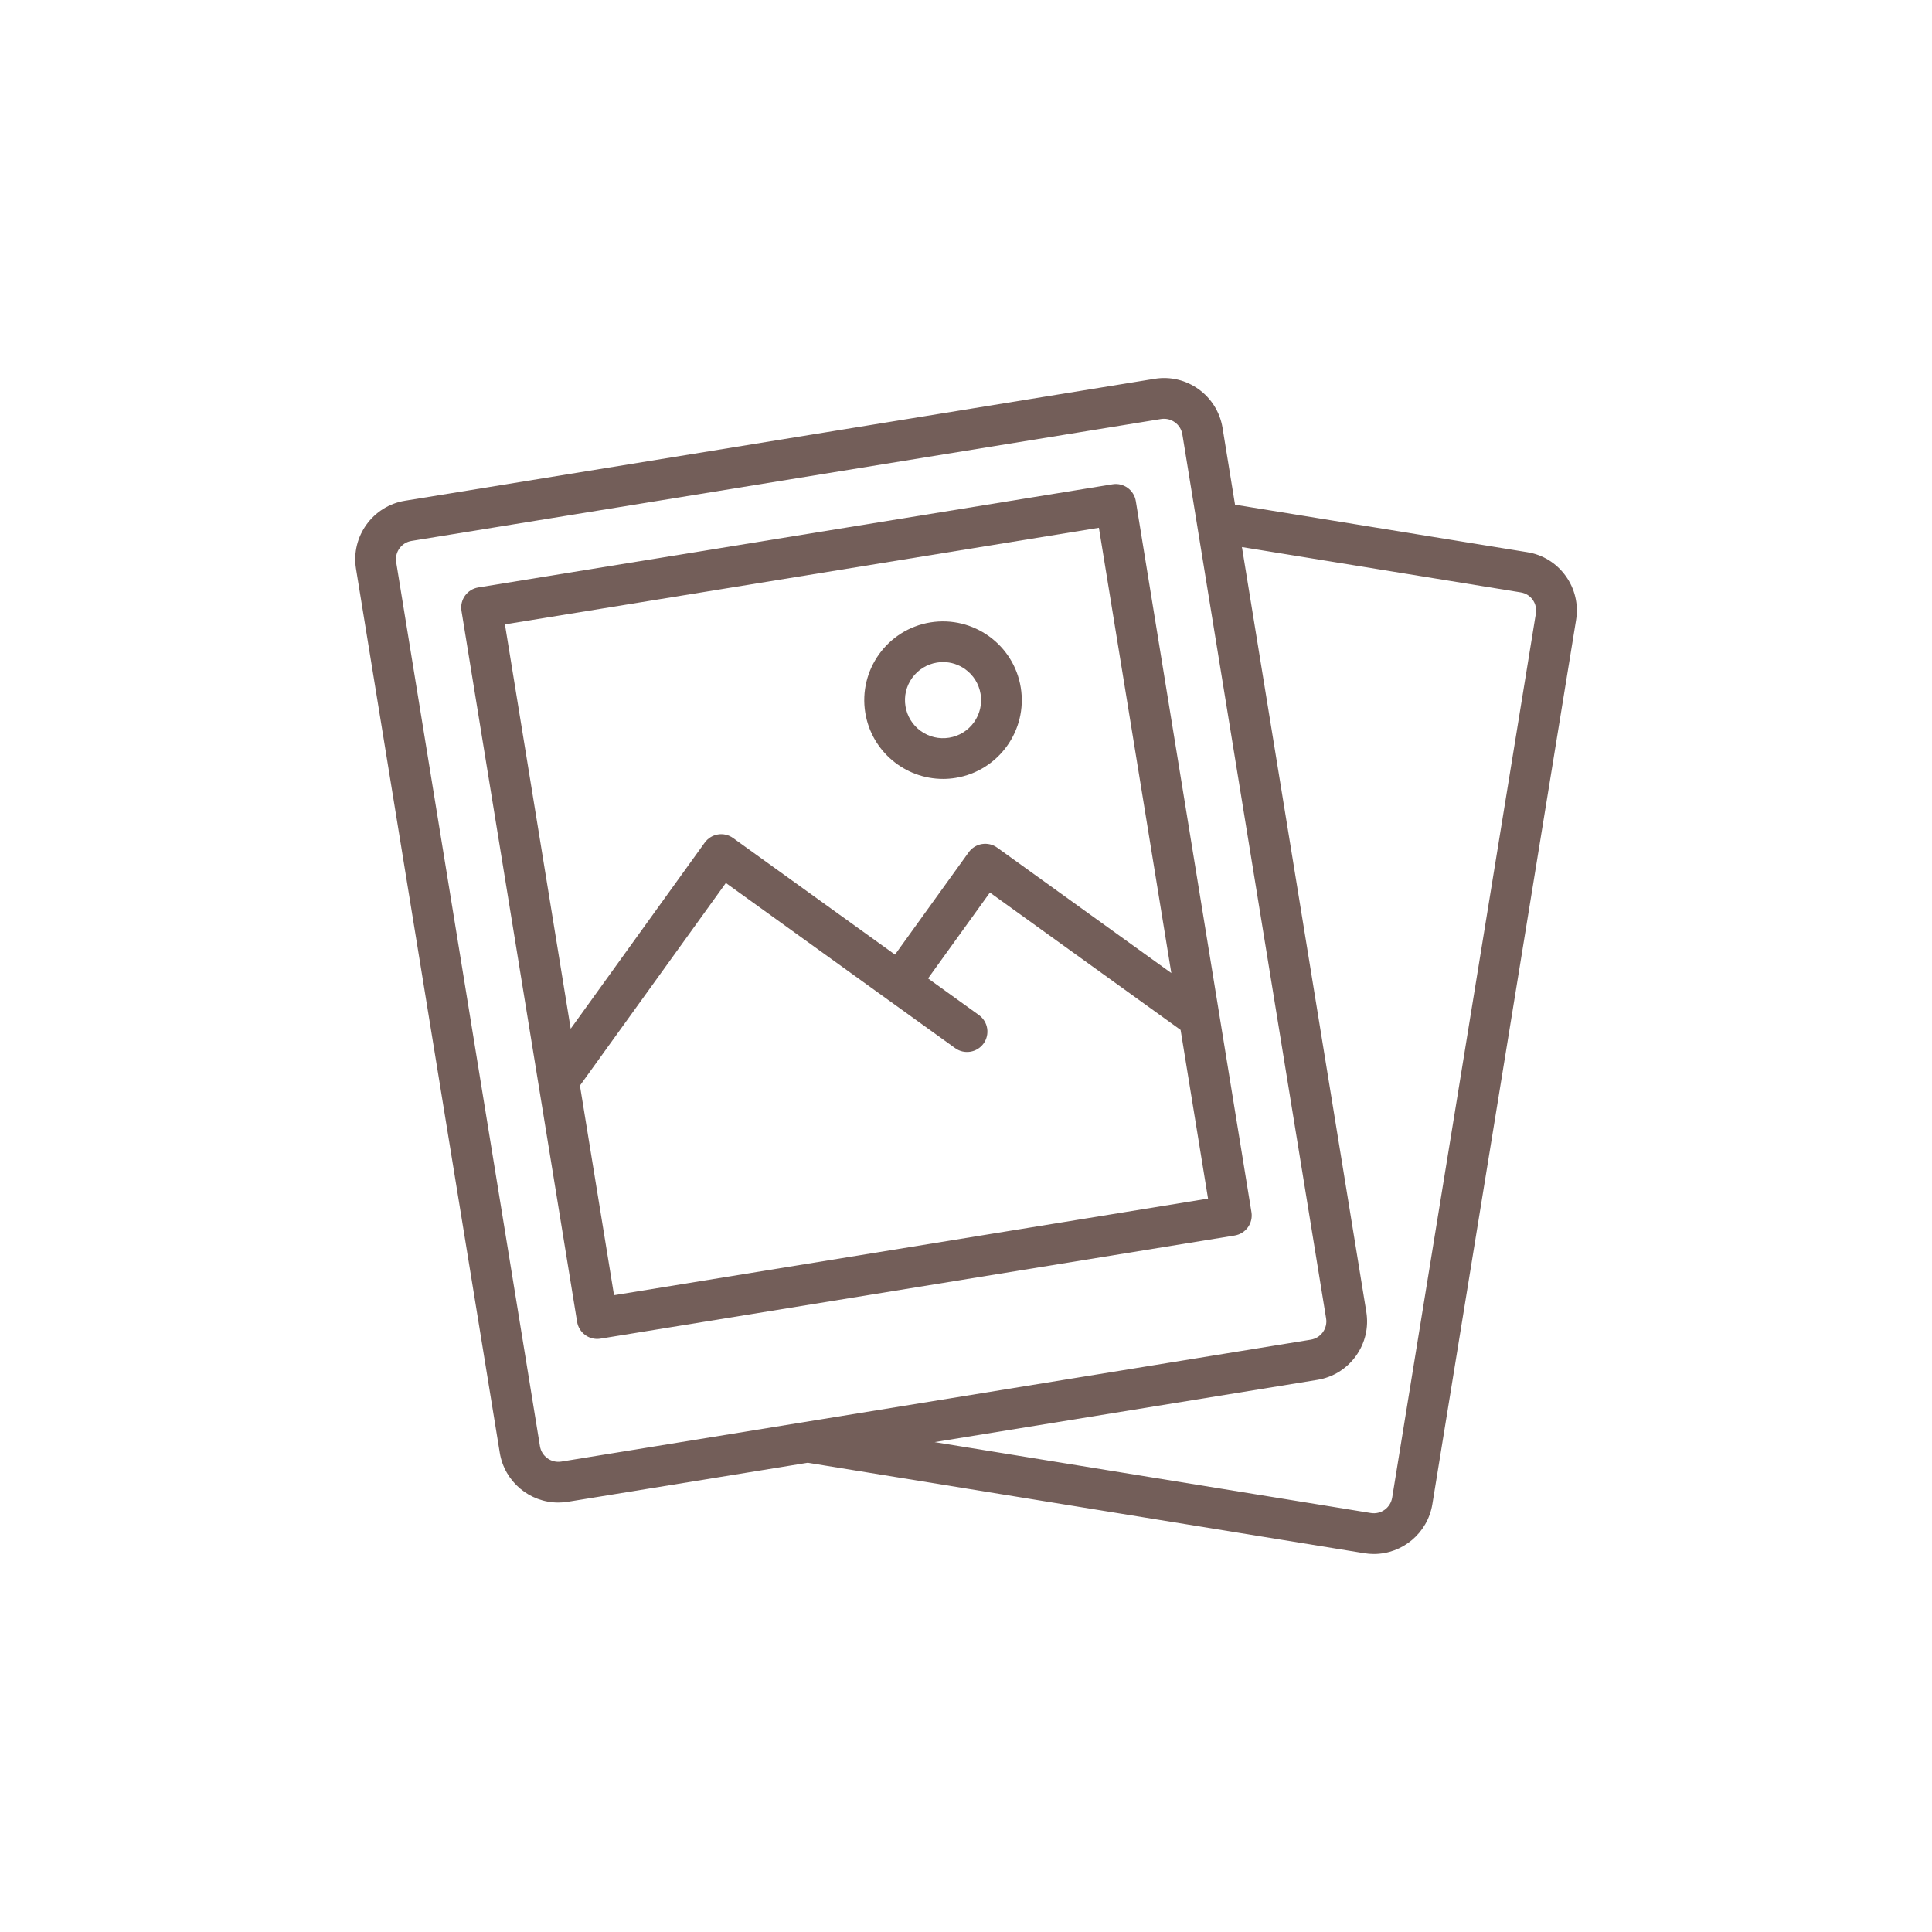
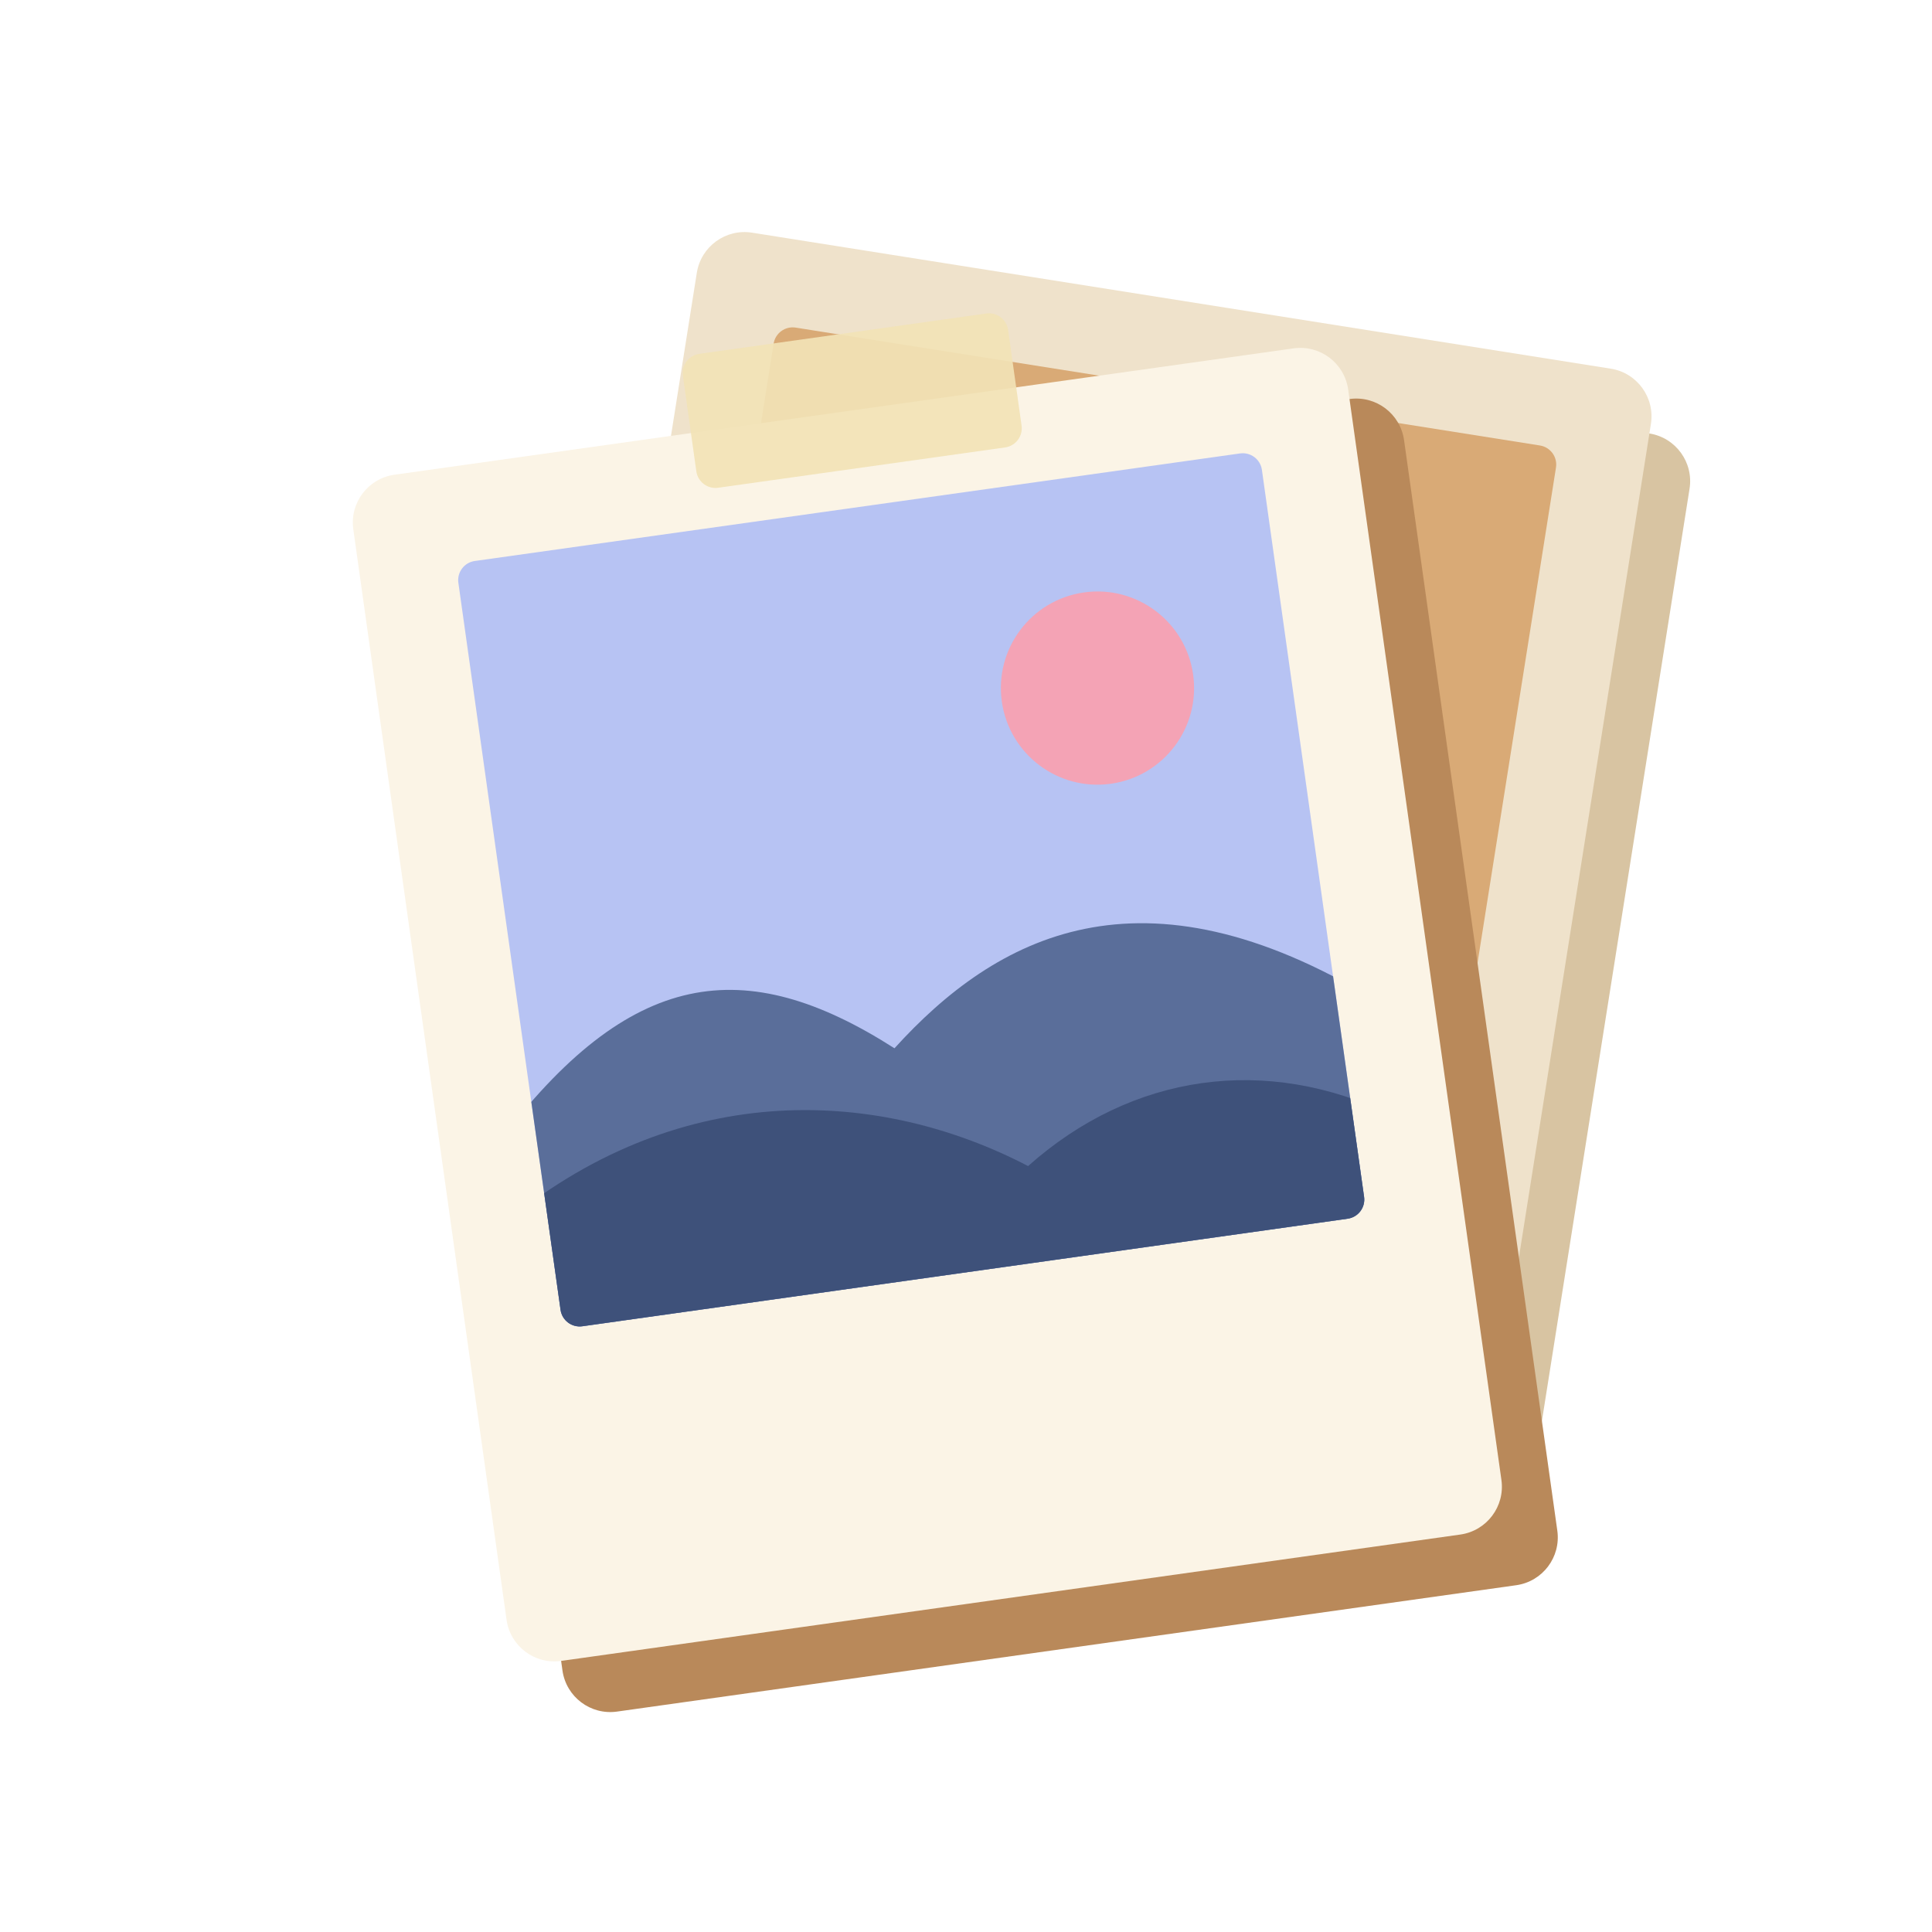
- <svg xmlns="http://www.w3.org/2000/svg" width="2000" zoomAndPan="magnify" viewBox="0 0 1500 1500" height="2000" preserveAspectRatio="xMidYMid meet" version="1.0">
+ <svg xmlns="http://www.w3.org/2000/svg" viewBox="0 0 200 200">
  <defs>
-     <clipPath id="18bcbd28c0">
-       <path d="M 275.789 293 L 1224.539 293 L 1224.539 1207 L 275.789 1207 Z M 275.789 293 " clip-rule="nonzero" />
+     <clipPath id="photo-window">
+       <rect x="54" y="52" width="84" height="80" rx="2" />
    </clipPath>
  </defs>
-   <g clip-path="url(#18bcbd28c0)">
-     <path fill="#735e59" d="M 1215.527 447.066 C 1208.316 437.094 1197.66 430.562 1185.633 428.695 L 958.879 391.836 L 949.18 332.176 C 945.094 307.113 921.355 289.961 896.344 294.129 L 314.461 388.762 C 289.406 392.828 272.336 416.531 276.41 441.594 L 388.027 1127.918 C 391.703 1150.484 411.289 1166.57 433.453 1166.57 C 435.895 1166.57 438.371 1166.379 440.859 1165.973 L 627.141 1135.676 L 1059.141 1205.879 C 1061.664 1206.293 1064.172 1206.5 1066.648 1206.5 C 1088.773 1206.492 1108.352 1190.449 1112.082 1167.875 L 1223.637 481.488 C 1225.648 469.297 1222.77 457.074 1215.531 447.074 Z M 435.777 1134.77 C 427.906 1136.016 420.504 1130.684 419.223 1122.836 L 307.605 436.512 C 306.984 432.711 307.891 428.895 310.145 425.77 C 312.395 422.645 315.73 420.582 319.535 419.957 L 901.426 325.324 C 902.211 325.203 902.988 325.141 903.762 325.141 C 910.699 325.141 916.832 330.184 917.984 337.25 L 929.637 408.898 C 929.676 409.102 929.684 409.301 929.73 409.504 L 1029.586 1023.574 C 1030.207 1027.383 1029.309 1031.195 1027.055 1034.32 C 1024.805 1037.445 1021.469 1039.504 1017.664 1040.133 Z M 1080.879 1162.75 C 1079.582 1170.637 1072.184 1176.008 1064.242 1174.676 L 725.641 1119.652 L 1022.75 1071.332 C 1034.887 1069.363 1045.531 1062.777 1052.711 1052.801 C 1059.91 1042.82 1062.773 1030.641 1060.797 1018.5 L 964.234 424.73 L 1180.668 459.918 C 1184.406 460.496 1187.695 462.512 1189.926 465.594 C 1192.176 468.711 1193.074 472.523 1192.441 476.371 L 1080.887 1162.758 Z M 1080.879 1162.75 " fill-opacity="1" fill-rule="nonzero" />
+   <g transform="rotate(9 110 96)">
+     <rect x="67" y="36" width="100" height="120" rx="5" fill="#D8C4A2" />
+     <rect x="62" y="30" width="100" height="120" rx="5" fill="#EFE2CB" />
+     <rect x="71" y="39" width="82" height="76" rx="2" fill="#D9AA76" />
  </g>
-   <path fill="#735e59" d="M 946.738 788.047 L 881.848 389.066 C 880.449 380.445 872.32 374.551 863.711 376.012 L 371.348 456.086 C 362.73 457.484 356.887 465.602 358.289 474.223 L 418.008 841.422 C 418.008 841.422 418.008 841.457 418.016 841.477 L 448.062 1026.27 C 448.734 1030.402 451.02 1034.102 454.422 1036.555 C 457.129 1038.508 460.363 1039.539 463.66 1039.539 C 464.496 1039.539 465.352 1039.469 466.195 1039.324 L 958.566 959.254 C 962.699 958.586 966.398 956.301 968.852 952.895 C 971.301 949.492 972.305 945.254 971.621 941.113 L 946.738 788.082 C 946.738 788.082 946.738 788.062 946.738 788.047 Z M 853.184 409.746 L 909.414 755.477 L 774.188 658.082 C 770.785 655.633 766.617 654.664 762.406 655.312 C 758.273 655.98 754.578 658.266 752.121 661.668 L 694.867 741.168 L 569.195 650.66 C 562.102 645.535 552.219 647.16 547.129 654.246 L 443.086 798.703 L 392.031 484.75 L 853.184 409.75 Z M 476.734 1005.586 L 450.266 842.832 L 563.555 685.551 L 689.211 776.055 C 689.211 776.055 689.211 776.062 689.227 776.07 C 689.238 776.078 689.23 776.07 689.238 776.07 L 741.582 813.766 C 748.664 818.871 758.539 817.254 763.648 810.18 C 768.754 803.09 767.148 793.211 760.062 788.109 L 720.535 759.645 L 768.555 692.977 L 916.613 799.613 L 937.918 930.59 L 476.758 1005.586 Z M 476.734 1005.586 " fill-opacity="1" fill-rule="nonzero" />
-   <path fill="#735e59" d="M 732.121 604.75 C 735.367 604.75 738.66 604.488 741.977 603.945 C 775.262 598.535 797.938 567.051 792.52 533.77 C 787.117 500.492 755.656 477.859 722.344 483.227 C 689.062 488.637 666.387 520.121 671.801 553.402 C 676.672 583.371 702.691 604.742 732.121 604.742 Z M 708.188 526.32 C 712.809 519.922 719.637 515.699 727.426 514.422 C 729.031 514.172 730.641 514.035 732.23 514.035 C 738.375 514.035 744.344 515.953 749.434 519.609 C 755.832 524.227 760.055 531.055 761.332 538.844 C 762.598 546.637 760.75 554.445 756.145 560.852 C 751.527 567.25 744.699 571.473 736.91 572.75 C 729.086 573.992 721.309 572.164 714.902 567.562 C 708.504 562.945 704.281 556.117 703.004 548.328 C 701.734 540.535 703.586 532.727 708.188 526.32 Z M 708.188 526.32 " fill-opacity="1" fill-rule="nonzero" />
+   <g transform="rotate(-8 96 104)">
+     <rect x="49" y="48" width="104" height="124" rx="5" fill="#B9895A" />
+     <rect x="44" y="42" width="104" height="124" rx="5" fill="#FBF4E6" />
+     <g clip-path="url(#photo-window)">
+       <rect x="54" y="52" width="84" height="80" fill="#B7C3F3" />
+       <circle cx="118" cy="74" r="10" fill="#F4A3B5" />
+       <path d="M50 132 L50 112 C66 96 78 96 92 108 C104 98 120 92 142 110 L142 132 Z" fill="#5A6E9A" />
+       <path d="M50 132 L50 120 C70 108 90 112 104 122 C116 114 130 114 142 122 L142 132 Z" fill="#3E517A" />
+     </g>
+     <rect x="80" y="34" width="34" height="14" rx="2" fill="#F2E3B6" opacity="0.92" />
+   </g>
</svg>
